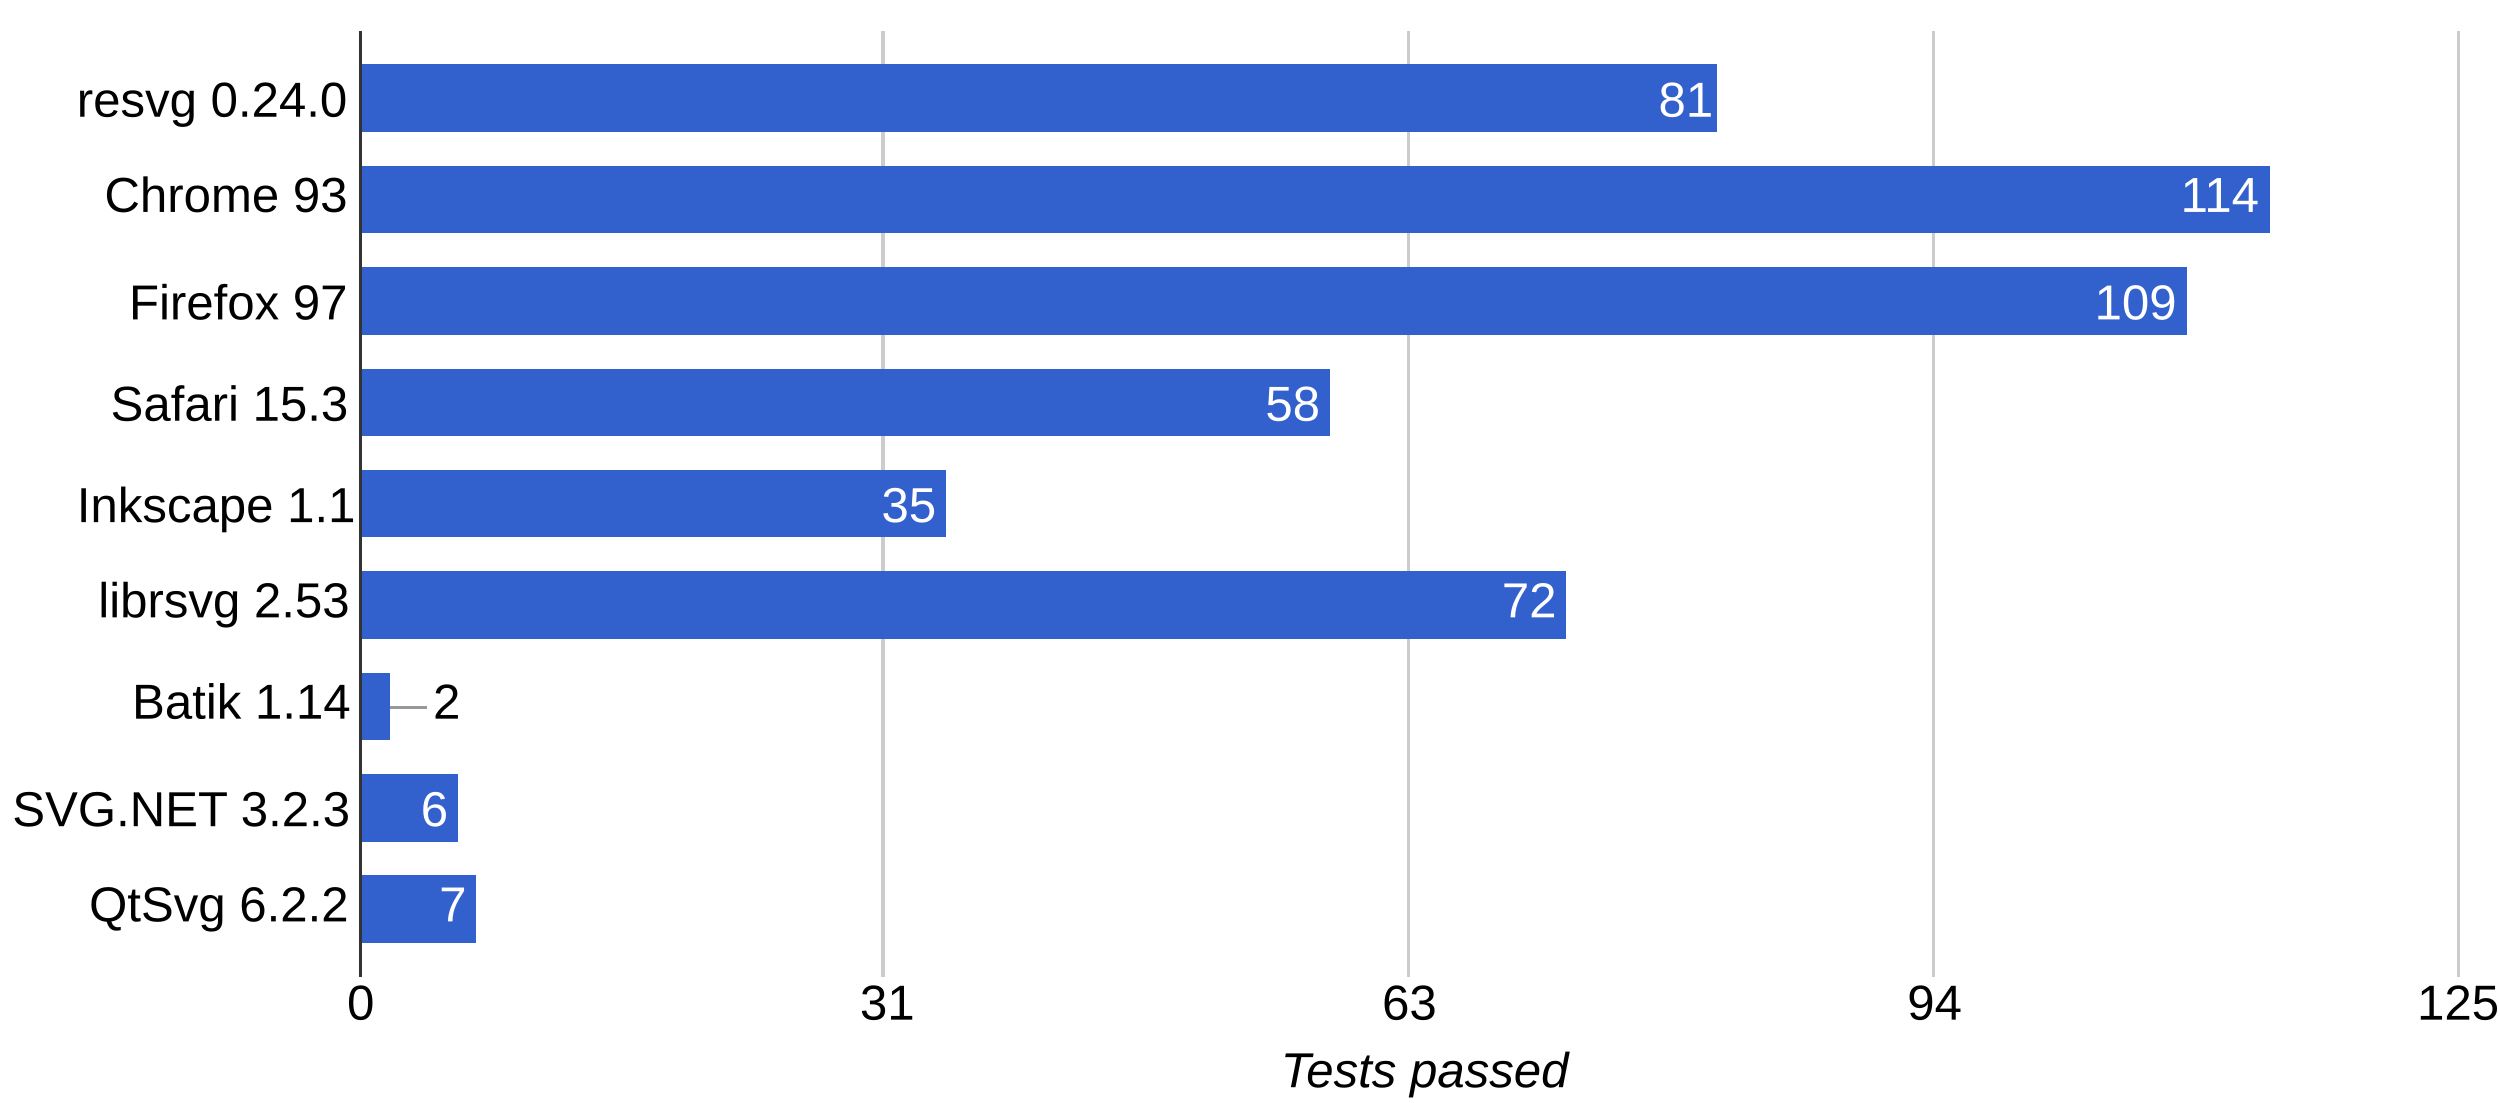
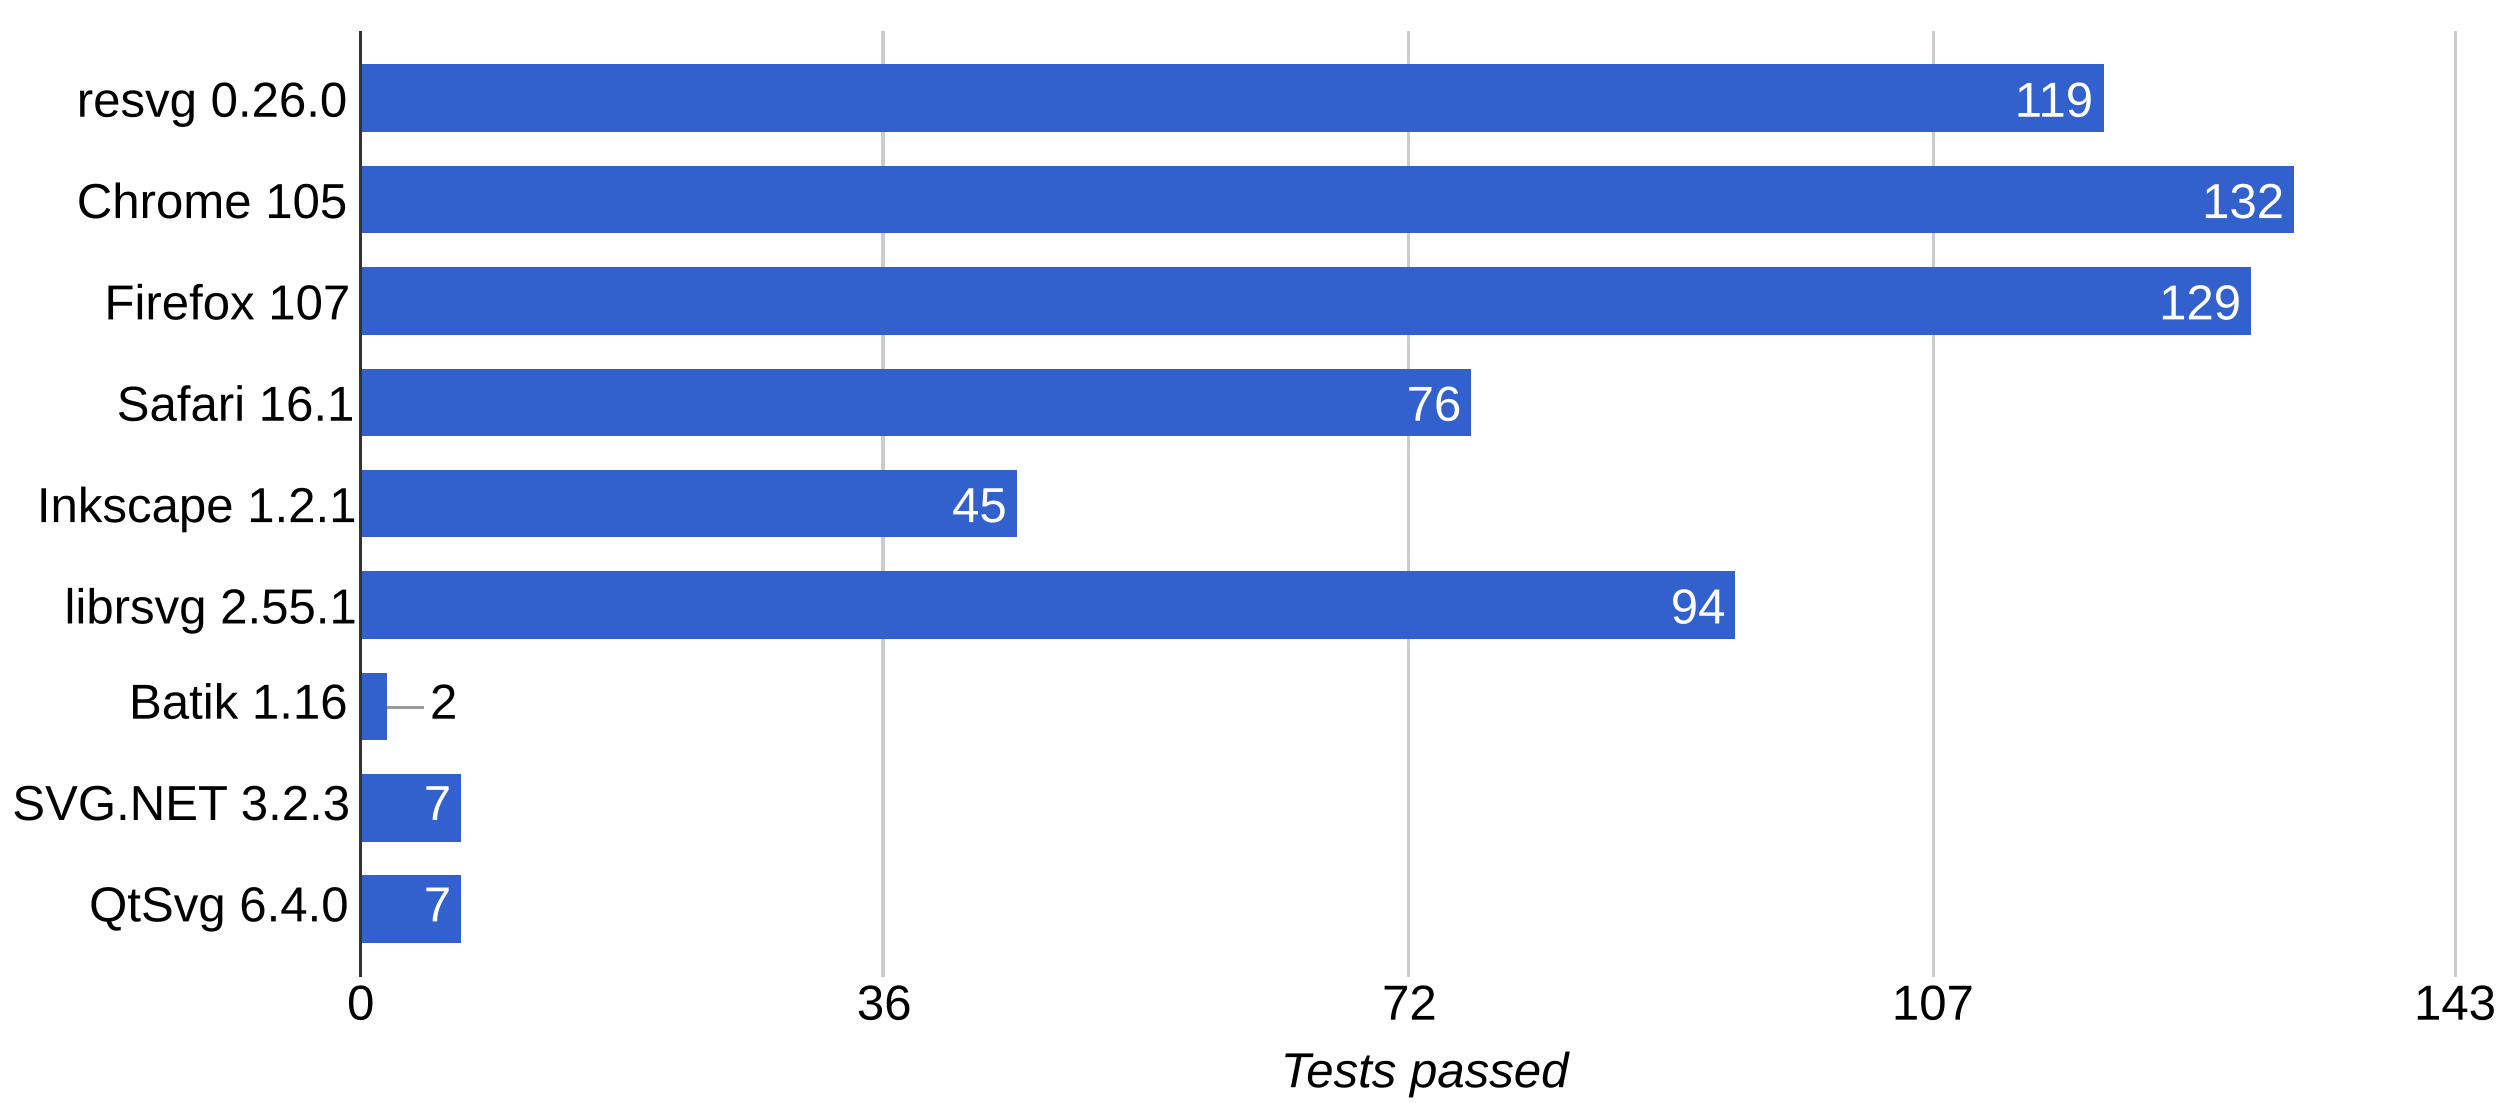
<svg xmlns="http://www.w3.org/2000/svg" height="359" shape-rendering="crispEdges" width="814">
  <rect width="814" height="359" fill="white" />
-   <text font-family="Arial" font-size="16" x="25" y="38">resvg 0.24.0</text>
-   <text font-family="Arial" font-size="16" x="34" y="69">Chrome 93</text>
-   <text font-family="Arial" font-size="16" x="42" y="104">Firefox 97</text>
-   <text font-family="Arial" font-size="16" x="36" y="137">Safari 15.3</text>
-   <text font-family="Arial" font-size="16" x="25" y="170">Inkscape 1.1</text>
-   <text font-family="Arial" font-size="16" x="32" y="201">librsvg 2.53</text>
-   <text font-family="Arial" font-size="16" x="43" y="234">Batik 1.14</text>
-   <text font-family="Arial" font-size="16" x="4" y="269">SVG.NET 3.2.3</text>
-   <text font-family="Arial" font-size="16" x="29" y="300">QtSvg 6.2.2</text>
+   <text font-family="Arial" font-size="16" x="25" y="38">resvg 0.26.0</text>
+   <text font-family="Arial" font-size="16" x="25" y="71">Chrome 105</text>
+   <text font-family="Arial" font-size="16" x="34" y="104">Firefox 107</text>
+   <text font-family="Arial" font-size="16" x="38" y="137">Safari 16.1</text>
+   <text font-family="Arial" font-size="16" x="12" y="170">Inkscape 1.2.1</text>
+   <text font-family="Arial" font-size="16" x="21" y="203">librsvg 2.55.1</text>
+   <text font-family="Arial" font-size="16" x="42" y="234">Batik 1.16</text>
+   <text font-family="Arial" font-size="16" x="4" y="267">SVG.NET 3.2.3</text>
+   <text font-family="Arial" font-size="16" x="29" y="300">QtSvg 6.4.0</text>
  <rect fill="#ccc" height="308" width="1" x="117" y="10" />
  <text fill="#000" font-family="Arial" font-size="16" x="113" y="332">0</text>
  <rect fill="#ccc" height="308" width="1" x="287" y="10" />
-   <text fill="#000" font-family="Arial" font-size="16" x="280" y="332">31</text>
+   <text fill="#000" font-family="Arial" font-size="16" x="279" y="332">36</text>
  <rect fill="#ccc" height="308" width="1" x="458" y="10" />
-   <text fill="#000" font-family="Arial" font-size="16" x="450" y="332">63</text>
+   <text fill="#000" font-family="Arial" font-size="16" x="450" y="332">72</text>
  <rect fill="#ccc" height="308" width="1" x="629" y="10" />
-   <text fill="#000" font-family="Arial" font-size="16" x="621" y="332">94</text>
-   <rect fill="#ccc" height="308" width="1" x="800" y="10" />
-   <text fill="#000" font-family="Arial" font-size="16" x="787" y="332">125</text>
-   <rect fill="#3260cd" height="22" width="442" x="117" y="21" />
-   <text fill="#fff" font-family="Arial" font-size="16" x="540" y="38">81</text>
-   <rect fill="#3260cd" height="22" width="622" x="117" y="54" />
-   <text fill="#fff" font-family="Arial" font-size="16" x="710" y="69">114</text>
-   <rect fill="#3260cd" height="22" width="595" x="117" y="87" />
-   <text fill="#fff" font-family="Arial" font-size="16" x="682" y="104">109</text>
-   <rect fill="#3260cd" height="22" width="316" x="117" y="120" />
-   <text fill="#fff" font-family="Arial" font-size="16" x="412" y="137">58</text>
-   <rect fill="#3260cd" height="22" width="191" x="117" y="153" />
-   <text fill="#fff" font-family="Arial" font-size="16" x="287" y="170">35</text>
-   <rect fill="#3260cd" height="22" width="393" x="117" y="186" />
-   <text fill="#fff" font-family="Arial" font-size="16" x="489" y="201">72</text>
-   <rect fill="#3260cd" height="22" width="10" x="117" y="219" />
-   <rect fill="#999" height="1" width="12" x="127" y="230" />
-   <text fill="#000" font-family="Arial" font-size="16" x="141" y="234">2</text>
-   <rect fill="#3260cd" height="22" width="32" x="117" y="252" />
-   <text fill="#fff" font-family="Arial" font-size="16" x="137" y="269">6</text>
-   <rect fill="#3260cd" height="22" width="38" x="117" y="285" />
-   <text fill="#fff" font-family="Arial" font-size="16" x="143" y="300">7</text>
+   <text fill="#000" font-family="Arial" font-size="16" x="616" y="332">107</text>
+   <rect fill="#ccc" height="308" width="1" x="799" y="10" />
+   <text fill="#000" font-family="Arial" font-size="16" x="786" y="332">143</text>
+   <rect fill="#3260cd" height="22" width="568" x="117" y="21" />
+   <text fill="#fff" font-family="Arial" font-size="16" x="656" y="38">119</text>
+   <rect fill="#3260cd" height="22" width="630" x="117" y="54" />
+   <text fill="#fff" font-family="Arial" font-size="16" x="717" y="71">132</text>
+   <rect fill="#3260cd" height="22" width="616" x="117" y="87" />
+   <text fill="#fff" font-family="Arial" font-size="16" x="703" y="104">129</text>
+   <rect fill="#3260cd" height="22" width="362" x="117" y="120" />
+   <text fill="#fff" font-family="Arial" font-size="16" x="458" y="137">76</text>
+   <rect fill="#3260cd" height="22" width="214" x="117" y="153" />
+   <text fill="#fff" font-family="Arial" font-size="16" x="310" y="170">45</text>
+   <rect fill="#3260cd" height="22" width="448" x="117" y="186" />
+   <text fill="#fff" font-family="Arial" font-size="16" x="544" y="203">94</text>
+   <rect fill="#3260cd" height="22" width="9" x="117" y="219" />
+   <rect fill="#999" height="1" width="12" x="126" y="230" />
+   <text fill="#000" font-family="Arial" font-size="16" x="140" y="234">2</text>
+   <rect fill="#3260cd" height="22" width="33" x="117" y="252" />
+   <text fill="#fff" font-family="Arial" font-size="16" x="138" y="267">7</text>
+   <rect fill="#3260cd" height="22" width="33" x="117" y="285" />
+   <text fill="#fff" font-family="Arial" font-size="16" x="138" y="300">7</text>
  <rect fill="#333" height="308" width="1" x="117" y="10" />
  <text font-family="Arial" font-size="16" font-style="italic" x="417" y="354">Tests passed</text>
</svg>
